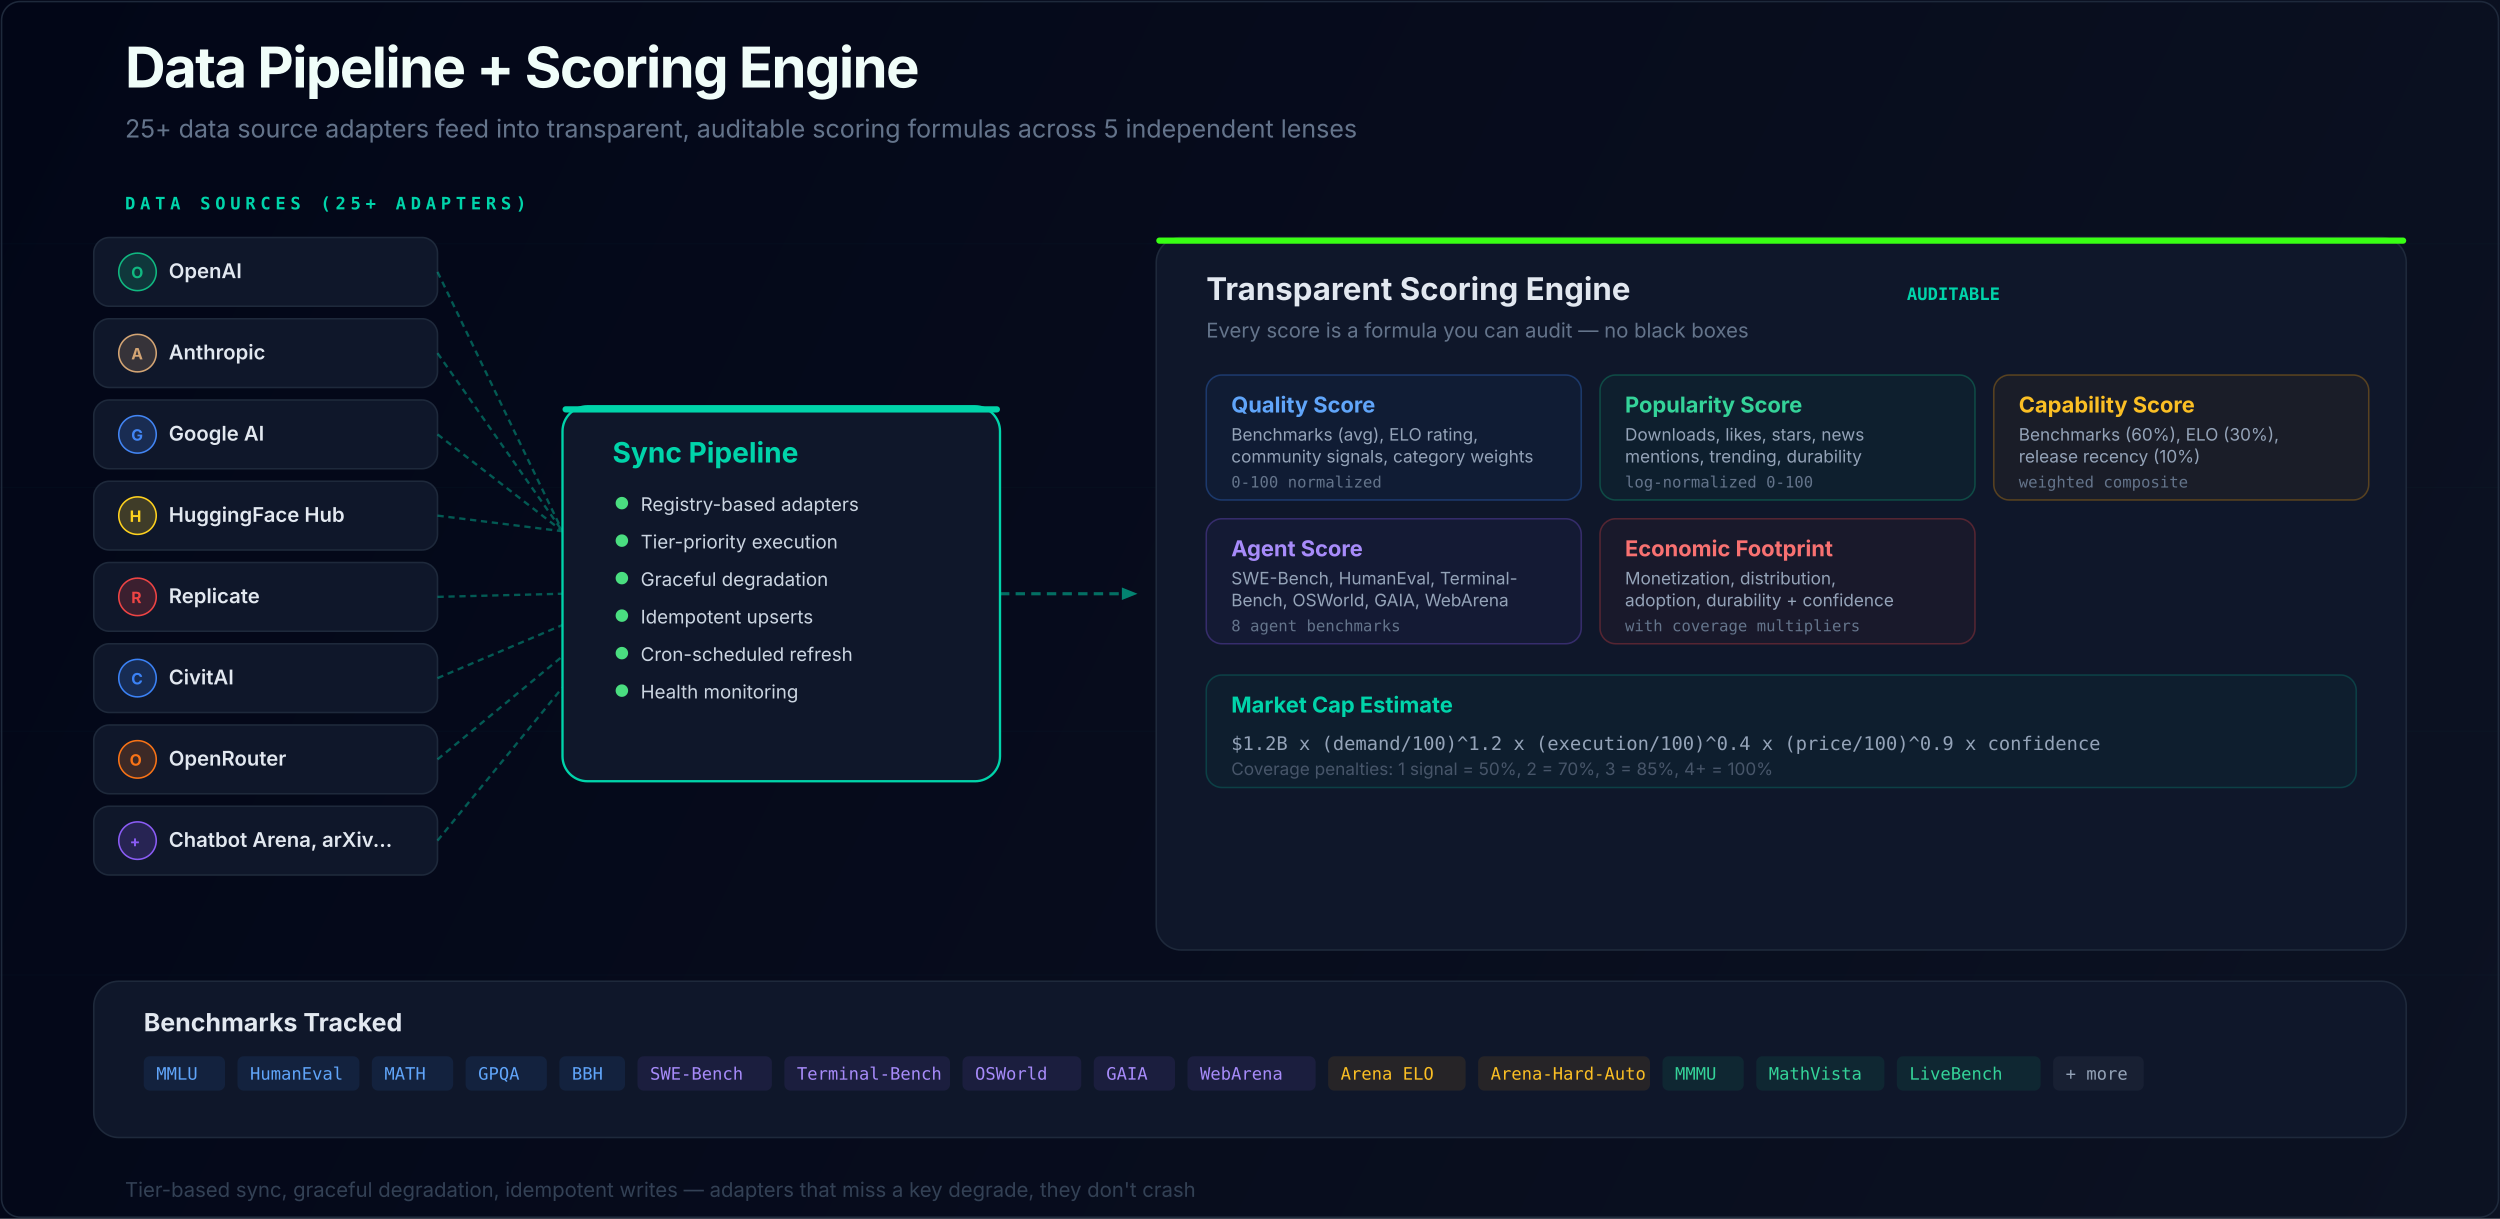
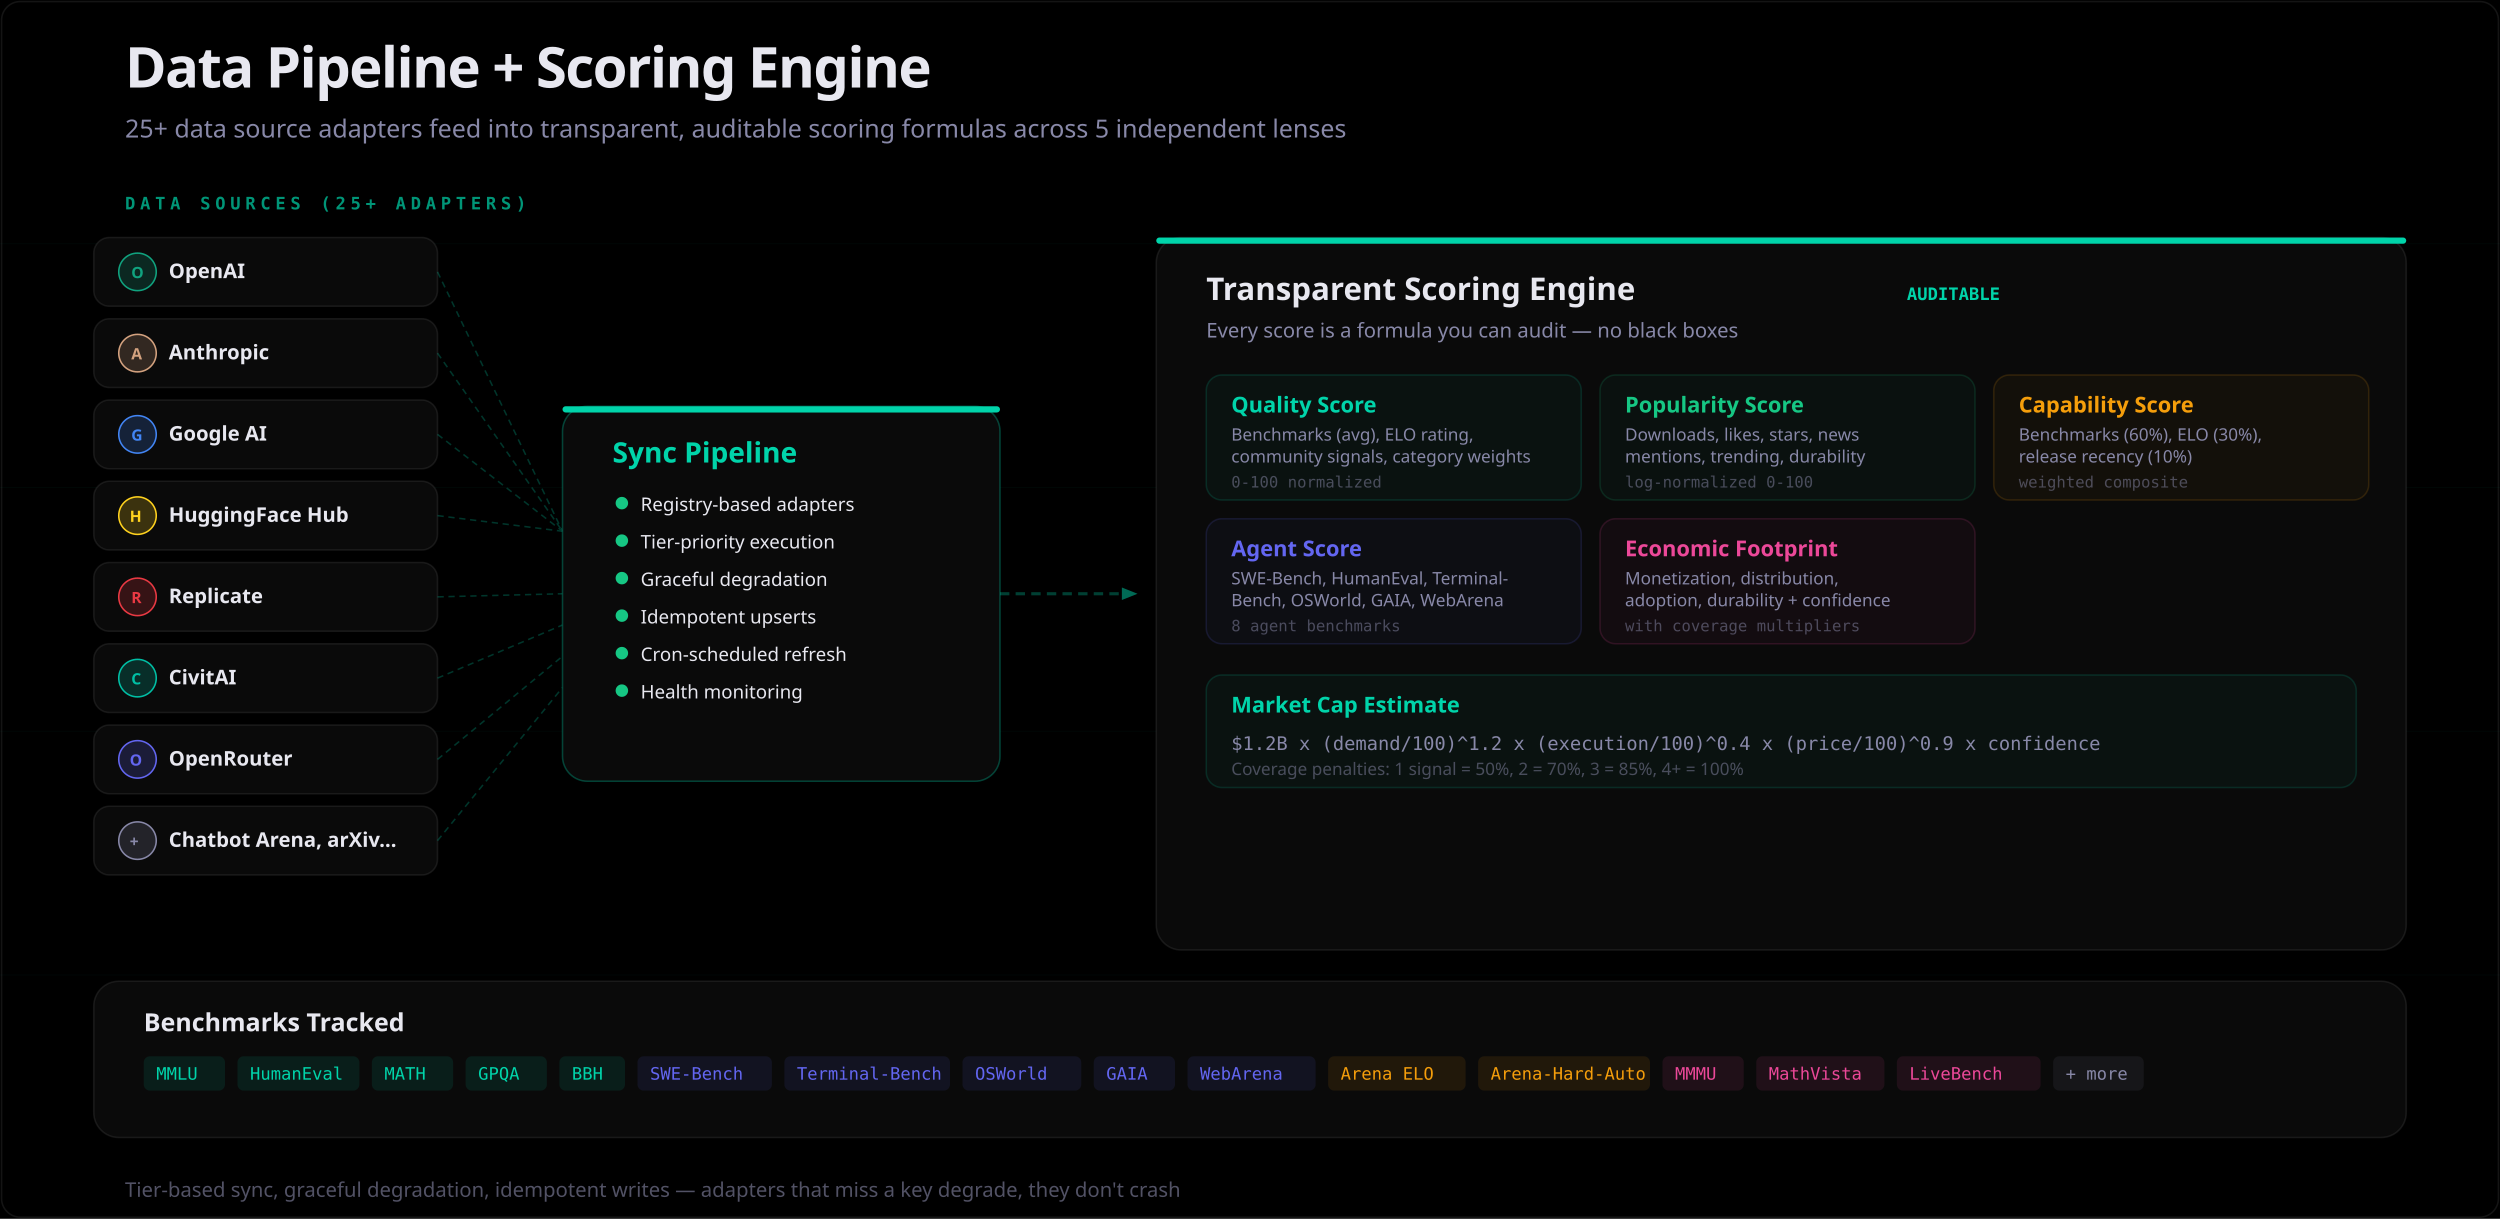
<svg xmlns="http://www.w3.org/2000/svg" width="1600" height="780" viewBox="0 0 1600 780" fill="none">
-   <defs>
-     <linearGradient id="bg" x1="0" y1="0" x2="1600" y2="780" gradientUnits="userSpaceOnUse">
-       <stop offset="0%" stop-color="#020617" />
-       <stop offset="100%" stop-color="#0C1222" />
-     </linearGradient>
-   </defs>
-   <rect width="1600" height="780" fill="url(#bg)" />
-   <g opacity="0.025" stroke="#00D4AA" stroke-width="0.5">
+   <rect width="1600" height="780" fill="#000000" />
+   <g opacity="0.04" stroke="#00d4aa" stroke-width="0.5">
    <line x1="0" y1="156" x2="1600" y2="156" />
    <line x1="0" y1="312" x2="1600" y2="312" />
    <line x1="0" y1="468" x2="1600" y2="468" />
    <line x1="0" y1="624" x2="1600" y2="624" />
  </g>
-   <text x="80" y="56" fill="#F0FDF9" font-family="'Inter', sans-serif" font-size="36" font-weight="700" letter-spacing="-1">Data Pipeline + Scoring Engine</text>
-   <text x="80" y="88" fill="#64748B" font-family="'Inter', sans-serif" font-size="16">25+ data source adapters feed into transparent, auditable scoring formulas across 5 independent lenses</text>
-   <text x="80" y="134" fill="#00D4AA" font-family="'SF Mono', monospace" font-size="11" font-weight="600" letter-spacing="3">DATA SOURCES (25+ ADAPTERS)</text>
-   <g>
-     <rect x="60" y="152" width="220" height="44" rx="10" fill="#0F172A" stroke="#1E293B" stroke-width="1" />
-     <circle cx="88" cy="174" r="12" fill="#10B981" fill-opacity="0.2" stroke="#10B981" stroke-width="1" />
-     <text x="84" y="178" fill="#10B981" font-family="'Inter', sans-serif" font-size="10" font-weight="700">O</text>
-     <text x="108" y="178" fill="#E2E8F0" font-family="'Inter', sans-serif" font-size="13" font-weight="600">OpenAI</text>
-   </g>
-   <g>
-     <rect x="60" y="204" width="220" height="44" rx="10" fill="#0F172A" stroke="#1E293B" stroke-width="1" />
-     <circle cx="88" cy="226" r="12" fill="#D4A574" fill-opacity="0.2" stroke="#D4A574" stroke-width="1" />
-     <text x="84" y="230" fill="#D4A574" font-family="'Inter', sans-serif" font-size="10" font-weight="700">A</text>
-     <text x="108" y="230" fill="#E2E8F0" font-family="'Inter', sans-serif" font-size="13" font-weight="600">Anthropic</text>
-   </g>
-   <g>
-     <rect x="60" y="256" width="220" height="44" rx="10" fill="#0F172A" stroke="#1E293B" stroke-width="1" />
-     <circle cx="88" cy="278" r="12" fill="#4285F4" fill-opacity="0.2" stroke="#4285F4" stroke-width="1" />
-     <text x="84" y="282" fill="#4285F4" font-family="'Inter', sans-serif" font-size="10" font-weight="700">G</text>
-     <text x="108" y="282" fill="#E2E8F0" font-family="'Inter', sans-serif" font-size="13" font-weight="600">Google AI</text>
-   </g>
-   <g>
-     <rect x="60" y="308" width="220" height="44" rx="10" fill="#0F172A" stroke="#1E293B" stroke-width="1" />
-     <circle cx="88" cy="330" r="12" fill="#FFD21E" fill-opacity="0.2" stroke="#FFD21E" stroke-width="1" />
-     <text x="83" y="334" fill="#FFD21E" font-family="'Inter', sans-serif" font-size="10" font-weight="700">H</text>
-     <text x="108" y="334" fill="#E2E8F0" font-family="'Inter', sans-serif" font-size="13" font-weight="600">HuggingFace Hub</text>
-   </g>
-   <g>
-     <rect x="60" y="360" width="220" height="44" rx="10" fill="#0F172A" stroke="#1E293B" stroke-width="1" />
-     <circle cx="88" cy="382" r="12" fill="#EF4444" fill-opacity="0.2" stroke="#EF4444" stroke-width="1" />
-     <text x="84" y="386" fill="#EF4444" font-family="'Inter', sans-serif" font-size="10" font-weight="700">R</text>
-     <text x="108" y="386" fill="#E2E8F0" font-family="'Inter', sans-serif" font-size="13" font-weight="600">Replicate</text>
-   </g>
-   <g>
-     <rect x="60" y="412" width="220" height="44" rx="10" fill="#0F172A" stroke="#1E293B" stroke-width="1" />
-     <circle cx="88" cy="434" r="12" fill="#3B82F6" fill-opacity="0.2" stroke="#3B82F6" stroke-width="1" />
-     <text x="84" y="438" fill="#3B82F6" font-family="'Inter', sans-serif" font-size="10" font-weight="700">C</text>
-     <text x="108" y="438" fill="#E2E8F0" font-family="'Inter', sans-serif" font-size="13" font-weight="600">CivitAI</text>
-   </g>
-   <g>
-     <rect x="60" y="464" width="220" height="44" rx="10" fill="#0F172A" stroke="#1E293B" stroke-width="1" />
-     <circle cx="88" cy="486" r="12" fill="#F97316" fill-opacity="0.2" stroke="#F97316" stroke-width="1" />
-     <text x="83" y="490" fill="#F97316" font-family="'Inter', sans-serif" font-size="10" font-weight="700">O</text>
-     <text x="108" y="490" fill="#E2E8F0" font-family="'Inter', sans-serif" font-size="13" font-weight="600">OpenRouter</text>
-   </g>
-   <g>
-     <rect x="60" y="516" width="220" height="44" rx="10" fill="#0F172A" stroke="#1E293B" stroke-width="1" />
-     <circle cx="88" cy="538" r="12" fill="#8B5CF6" fill-opacity="0.2" stroke="#8B5CF6" stroke-width="1" />
-     <text x="83" y="542" fill="#8B5CF6" font-family="'Inter', sans-serif" font-size="10" font-weight="700">+</text>
-     <text x="108" y="542" fill="#E2E8F0" font-family="'Inter', sans-serif" font-size="13" font-weight="600">Chatbot Arena, arXiv...</text>
-   </g>
-   <g stroke="#00D4AA" stroke-width="1.5" stroke-dasharray="4 3" opacity="0.4">
+   <text x="80" y="56" fill="#e8e8f0" font-family="system-ui, sans-serif" font-size="36" font-weight="700" letter-spacing="-1">Data Pipeline + Scoring Engine</text>
+   <text x="80" y="88" fill="#8888a8" font-family="system-ui, sans-serif" font-size="16">25+ data source adapters feed into transparent, auditable scoring formulas across 5 independent lenses</text>
+   <text x="80" y="134" fill="#00d4aa" font-family="monospace" font-size="11" font-weight="600" letter-spacing="3" opacity="0.7">DATA SOURCES (25+ ADAPTERS)</text>
+   <rect x="60" y="152" width="220" height="44" rx="10" fill="#0a0a0a" stroke="#ffffff" stroke-opacity="0.08" stroke-width="1" />
+   <circle cx="88" cy="174" r="12" fill="#10a37f" fill-opacity="0.2" stroke="#10a37f" stroke-width="1" />
+   <text x="84" y="178" fill="#10a37f" font-family="system-ui, sans-serif" font-size="10" font-weight="700">O</text>
+   <text x="108" y="178" fill="#e8e8f0" font-family="system-ui, sans-serif" font-size="13" font-weight="600">OpenAI</text>
+   <rect x="60" y="204" width="220" height="44" rx="10" fill="#0a0a0a" stroke="#ffffff" stroke-opacity="0.08" stroke-width="1" />
+   <circle cx="88" cy="226" r="12" fill="#D4A27F" fill-opacity="0.2" stroke="#D4A27F" stroke-width="1" />
+   <text x="84" y="230" fill="#D4A27F" font-family="system-ui, sans-serif" font-size="10" font-weight="700">A</text>
+   <text x="108" y="230" fill="#e8e8f0" font-family="system-ui, sans-serif" font-size="13" font-weight="600">Anthropic</text>
+   <rect x="60" y="256" width="220" height="44" rx="10" fill="#0a0a0a" stroke="#ffffff" stroke-opacity="0.08" stroke-width="1" />
+   <circle cx="88" cy="278" r="12" fill="#4285F4" fill-opacity="0.2" stroke="#4285F4" stroke-width="1" />
+   <text x="84" y="282" fill="#4285F4" font-family="system-ui, sans-serif" font-size="10" font-weight="700">G</text>
+   <text x="108" y="282" fill="#e8e8f0" font-family="system-ui, sans-serif" font-size="13" font-weight="600">Google AI</text>
+   <rect x="60" y="308" width="220" height="44" rx="10" fill="#0a0a0a" stroke="#ffffff" stroke-opacity="0.08" stroke-width="1" />
+   <circle cx="88" cy="330" r="12" fill="#FFD21E" fill-opacity="0.2" stroke="#FFD21E" stroke-width="1" />
+   <text x="83" y="334" fill="#FFD21E" font-family="system-ui, sans-serif" font-size="10" font-weight="700">H</text>
+   <text x="108" y="334" fill="#e8e8f0" font-family="system-ui, sans-serif" font-size="13" font-weight="600">HuggingFace Hub</text>
+   <rect x="60" y="360" width="220" height="44" rx="10" fill="#0a0a0a" stroke="#ffffff" stroke-opacity="0.08" stroke-width="1" />
+   <circle cx="88" cy="382" r="12" fill="#ea3943" fill-opacity="0.2" stroke="#ea3943" stroke-width="1" />
+   <text x="84" y="386" fill="#ea3943" font-family="system-ui, sans-serif" font-size="10" font-weight="700">R</text>
+   <text x="108" y="386" fill="#e8e8f0" font-family="system-ui, sans-serif" font-size="13" font-weight="600">Replicate</text>
+   <rect x="60" y="412" width="220" height="44" rx="10" fill="#0a0a0a" stroke="#ffffff" stroke-opacity="0.08" stroke-width="1" />
+   <circle cx="88" cy="434" r="12" fill="#00BFA5" fill-opacity="0.2" stroke="#00BFA5" stroke-width="1" />
+   <text x="84" y="438" fill="#00BFA5" font-family="system-ui, sans-serif" font-size="10" font-weight="700">C</text>
+   <text x="108" y="438" fill="#e8e8f0" font-family="system-ui, sans-serif" font-size="13" font-weight="600">CivitAI</text>
+   <rect x="60" y="464" width="220" height="44" rx="10" fill="#0a0a0a" stroke="#ffffff" stroke-opacity="0.08" stroke-width="1" />
+   <circle cx="88" cy="486" r="12" fill="#6366f1" fill-opacity="0.2" stroke="#6366f1" stroke-width="1" />
+   <text x="83" y="490" fill="#6366f1" font-family="system-ui, sans-serif" font-size="10" font-weight="700">O</text>
+   <text x="108" y="490" fill="#e8e8f0" font-family="system-ui, sans-serif" font-size="13" font-weight="600">OpenRouter</text>
+   <rect x="60" y="516" width="220" height="44" rx="10" fill="#0a0a0a" stroke="#ffffff" stroke-opacity="0.08" stroke-width="1" />
+   <circle cx="88" cy="538" r="12" fill="#8888a8" fill-opacity="0.2" stroke="#8888a8" stroke-width="1" />
+   <text x="83" y="542" fill="#8888a8" font-family="system-ui, sans-serif" font-size="10" font-weight="700">+</text>
+   <text x="108" y="542" fill="#e8e8f0" font-family="system-ui, sans-serif" font-size="13" font-weight="600">Chatbot Arena, arXiv...</text>
+   <g stroke="#00d4aa" stroke-width="1" stroke-dasharray="4 3" opacity="0.25">
    <line x1="280" y1="174" x2="360" y2="340" />
    <line x1="280" y1="226" x2="360" y2="340" />
    <line x1="280" y1="278" x2="360" y2="340" />
    <line x1="280" y1="330" x2="360" y2="340" />
    <line x1="280" y1="382" x2="360" y2="380" />
    <line x1="280" y1="434" x2="360" y2="400" />
    <line x1="280" y1="486" x2="360" y2="420" />
    <line x1="280" y1="538" x2="360" y2="440" />
  </g>
-   <g>
-     <rect x="360" y="260" width="280" height="240" rx="16" fill="#0F172A" stroke="#00D4AA" stroke-width="1.5" />
-     <rect x="360" y="260" width="280" height="4" rx="2" fill="#00D4AA" />
-     <text x="392" y="296" fill="#00D4AA" font-family="'Inter', sans-serif" font-size="18" font-weight="700">Sync Pipeline</text>
-     <g transform="translate(392, 316)" font-family="'Inter', sans-serif" font-size="12">
-       <circle cx="6" cy="6" r="4" fill="#4ADE80" />
-       <text x="18" y="11" fill="#CBD5E1">Registry-based adapters</text>
-       <circle cx="6" cy="30" r="4" fill="#4ADE80" />
-       <text x="18" y="35" fill="#CBD5E1">Tier-priority execution</text>
-       <circle cx="6" cy="54" r="4" fill="#4ADE80" />
-       <text x="18" y="59" fill="#CBD5E1">Graceful degradation</text>
-       <circle cx="6" cy="78" r="4" fill="#4ADE80" />
-       <text x="18" y="83" fill="#CBD5E1">Idempotent upserts</text>
-       <circle cx="6" cy="102" r="4" fill="#4ADE80" />
-       <text x="18" y="107" fill="#CBD5E1">Cron-scheduled refresh</text>
-       <circle cx="6" cy="126" r="4" fill="#4ADE80" />
-       <text x="18" y="131" fill="#CBD5E1">Health monitoring</text>
-     </g>
+   <rect x="360" y="260" width="280" height="240" rx="16" fill="#0a0a0a" stroke="#00d4aa" stroke-width="1" stroke-opacity="0.3" />
+   <rect x="360" y="260" width="280" height="4" rx="2" fill="#00d4aa" />
+   <text x="392" y="296" fill="#00d4aa" font-family="system-ui, sans-serif" font-size="18" font-weight="700">Sync Pipeline</text>
+   <g transform="translate(392, 316)" font-family="system-ui, sans-serif" font-size="12">
+     <circle cx="6" cy="6" r="4" fill="#16c784" />
+     <text x="18" y="11" fill="#e8e8f0">Registry-based adapters</text>
+     <circle cx="6" cy="30" r="4" fill="#16c784" />
+     <text x="18" y="35" fill="#e8e8f0">Tier-priority execution</text>
+     <circle cx="6" cy="54" r="4" fill="#16c784" />
+     <text x="18" y="59" fill="#e8e8f0">Graceful degradation</text>
+     <circle cx="6" cy="78" r="4" fill="#16c784" />
+     <text x="18" y="83" fill="#e8e8f0">Idempotent upserts</text>
+     <circle cx="6" cy="102" r="4" fill="#16c784" />
+     <text x="18" y="107" fill="#e8e8f0">Cron-scheduled refresh</text>
+     <circle cx="6" cy="126" r="4" fill="#16c784" />
+     <text x="18" y="131" fill="#e8e8f0">Health monitoring</text>
  </g>
-   <g stroke="#00D4AA" stroke-width="2" stroke-dasharray="6 4" opacity="0.5">
-     <line x1="640" y1="380" x2="720" y2="380" />
+   <line x1="640" y1="380" x2="720" y2="380" stroke="#00d4aa" stroke-width="2" stroke-dasharray="6 4" opacity="0.3" />
+   <polygon points="718,376 728,380 718,384" fill="#00d4aa" opacity="0.5" />
+   <rect x="740" y="152" width="800" height="456" rx="16" fill="#0a0a0a" stroke="#ffffff" stroke-opacity="0.08" stroke-width="1" />
+   <rect x="740" y="152" width="800" height="4" rx="2" fill="#00d4aa" />
+   <text x="772" y="192" fill="#e8e8f0" font-family="system-ui, sans-serif" font-size="20" font-weight="700">Transparent Scoring Engine</text>
+   <text x="772" y="216" fill="#8888a8" font-family="system-ui, sans-serif" font-size="13">Every score is a formula you can audit — no black boxes</text>
+   <text x="1280" y="192" fill="#00d4aa" font-family="monospace" font-size="11" font-weight="600" text-anchor="end">AUDITABLE</text>
+   <g transform="translate(772, 240)">
+     <rect width="240" height="80" rx="10" fill="#00d4aa" fill-opacity="0.04" stroke="#00d4aa" stroke-width="1" stroke-opacity="0.15" />
+     <text x="16" y="24" fill="#00d4aa" font-family="system-ui, sans-serif" font-size="14" font-weight="700">Quality Score</text>
+     <text x="16" y="42" fill="#8888a8" font-family="system-ui, sans-serif" font-size="11">Benchmarks (avg), ELO rating,</text>
+     <text x="16" y="56" fill="#8888a8" font-family="system-ui, sans-serif" font-size="11">community signals, category weights</text>
+     <text x="16" y="72" fill="#8888a8" font-family="monospace" font-size="10" opacity="0.5">0-100 normalized</text>
+     <rect x="252" width="240" height="80" rx="10" fill="#16c784" fill-opacity="0.04" stroke="#16c784" stroke-width="1" stroke-opacity="0.15" />
+     <text x="268" y="24" fill="#16c784" font-family="system-ui, sans-serif" font-size="14" font-weight="700">Popularity Score</text>
+     <text x="268" y="42" fill="#8888a8" font-family="system-ui, sans-serif" font-size="11">Downloads, likes, stars, news</text>
+     <text x="268" y="56" fill="#8888a8" font-family="system-ui, sans-serif" font-size="11">mentions, trending, durability</text>
+     <text x="268" y="72" fill="#8888a8" font-family="monospace" font-size="10" opacity="0.5">log-normalized 0-100</text>
+     <rect x="504" width="240" height="80" rx="10" fill="#f59e0b" fill-opacity="0.04" stroke="#f59e0b" stroke-width="1" stroke-opacity="0.15" />
+     <text x="520" y="24" fill="#f59e0b" font-family="system-ui, sans-serif" font-size="14" font-weight="700">Capability Score</text>
+     <text x="520" y="42" fill="#8888a8" font-family="system-ui, sans-serif" font-size="11">Benchmarks (60%), ELO (30%),</text>
+     <text x="520" y="56" fill="#8888a8" font-family="system-ui, sans-serif" font-size="11">release recency (10%)</text>
+     <text x="520" y="72" fill="#8888a8" font-family="monospace" font-size="10" opacity="0.5">weighted composite</text>
  </g>
-   <polygon points="718,376 728,380 718,384" fill="#00D4AA" opacity="0.6" />
-   <g>
-     <rect x="740" y="152" width="800" height="456" rx="16" fill="#0F172A" stroke="#1E293B" stroke-width="1" />
-     <rect x="740" y="152" width="800" height="4" rx="2" fill="#39FF14" />
-     <text x="772" y="192" fill="#E2E8F0" font-family="'Inter', sans-serif" font-size="20" font-weight="700">Transparent Scoring Engine</text>
-     <text x="772" y="216" fill="#64748B" font-family="'Inter', sans-serif" font-size="13">Every score is a formula you can audit — no black boxes</text>
-     <g transform="translate(772, 240)">
-       <rect width="240" height="80" rx="10" fill="#3B82F6" fill-opacity="0.05" stroke="#3B82F6" stroke-width="1" stroke-opacity="0.3" />
-       <text x="16" y="24" fill="#60A5FA" font-family="'Inter', sans-serif" font-size="14" font-weight="700">Quality Score</text>
-       <text x="16" y="42" fill="#94A3B8" font-family="'Inter', sans-serif" font-size="11">Benchmarks (avg), ELO rating,</text>
-       <text x="16" y="56" fill="#94A3B8" font-family="'Inter', sans-serif" font-size="11">community signals, category weights</text>
-       <text x="16" y="72" fill="#64748B" font-family="'SF Mono', monospace" font-size="10">0-100 normalized</text>
-       <rect x="252" width="240" height="80" rx="10" fill="#10B981" fill-opacity="0.05" stroke="#10B981" stroke-width="1" stroke-opacity="0.3" />
-       <text x="268" y="24" fill="#34D399" font-family="'Inter', sans-serif" font-size="14" font-weight="700">Popularity Score</text>
-       <text x="268" y="42" fill="#94A3B8" font-family="'Inter', sans-serif" font-size="11">Downloads, likes, stars, news</text>
-       <text x="268" y="56" fill="#94A3B8" font-family="'Inter', sans-serif" font-size="11">mentions, trending, durability</text>
-       <text x="268" y="72" fill="#64748B" font-family="'SF Mono', monospace" font-size="10">log-normalized 0-100</text>
-       <rect x="504" width="240" height="80" rx="10" fill="#F59E0B" fill-opacity="0.05" stroke="#F59E0B" stroke-width="1" stroke-opacity="0.3" />
-       <text x="520" y="24" fill="#FBBF24" font-family="'Inter', sans-serif" font-size="14" font-weight="700">Capability Score</text>
-       <text x="520" y="42" fill="#94A3B8" font-family="'Inter', sans-serif" font-size="11">Benchmarks (60%), ELO (30%),</text>
-       <text x="520" y="56" fill="#94A3B8" font-family="'Inter', sans-serif" font-size="11">release recency (10%)</text>
-       <text x="520" y="72" fill="#64748B" font-family="'SF Mono', monospace" font-size="10">weighted composite</text>
-     </g>
-     <g transform="translate(772, 332)">
-       <rect width="240" height="80" rx="10" fill="#8B5CF6" fill-opacity="0.05" stroke="#8B5CF6" stroke-width="1" stroke-opacity="0.3" />
-       <text x="16" y="24" fill="#A78BFA" font-family="'Inter', sans-serif" font-size="14" font-weight="700">Agent Score</text>
-       <text x="16" y="42" fill="#94A3B8" font-family="'Inter', sans-serif" font-size="11">SWE-Bench, HumanEval, Terminal-</text>
-       <text x="16" y="56" fill="#94A3B8" font-family="'Inter', sans-serif" font-size="11">Bench, OSWorld, GAIA, WebArena</text>
-       <text x="16" y="72" fill="#64748B" font-family="'SF Mono', monospace" font-size="10">8 agent benchmarks</text>
-       <rect x="252" width="240" height="80" rx="10" fill="#EF4444" fill-opacity="0.05" stroke="#EF4444" stroke-width="1" stroke-opacity="0.3" />
-       <text x="268" y="24" fill="#F87171" font-family="'Inter', sans-serif" font-size="14" font-weight="700">Economic Footprint</text>
-       <text x="268" y="42" fill="#94A3B8" font-family="'Inter', sans-serif" font-size="11">Monetization, distribution,</text>
-       <text x="268" y="56" fill="#94A3B8" font-family="'Inter', sans-serif" font-size="11">adoption, durability + confidence</text>
-       <text x="268" y="72" fill="#64748B" font-family="'SF Mono', monospace" font-size="10">with coverage multipliers</text>
-     </g>
-     <g transform="translate(772, 432)">
-       <rect width="736" height="72" rx="10" fill="#00D4AA" fill-opacity="0.04" stroke="#00D4AA" stroke-width="1" stroke-opacity="0.2" />
-       <text x="16" y="24" fill="#00D4AA" font-family="'Inter', sans-serif" font-size="14" font-weight="700">Market Cap Estimate</text>
-       <text x="16" y="48" fill="#94A3B8" font-family="'SF Mono', monospace" font-size="12">$1.2B x (demand/100)^1.2 x (execution/100)^0.4 x (price/100)^0.9 x confidence</text>
-       <text x="16" y="64" fill="#475569" font-family="'Inter', sans-serif" font-size="11">Coverage penalties: 1 signal = 50%, 2 = 70%, 3 = 85%, 4+ = 100%</text>
-     </g>
-     <text x="1280" y="192" fill="#00D4AA" font-family="'SF Mono', monospace" font-size="11" font-weight="600" text-anchor="end">AUDITABLE</text>
+   <g transform="translate(772, 332)">
+     <rect width="240" height="80" rx="10" fill="#6366f1" fill-opacity="0.04" stroke="#6366f1" stroke-width="1" stroke-opacity="0.15" />
+     <text x="16" y="24" fill="#6366f1" font-family="system-ui, sans-serif" font-size="14" font-weight="700">Agent Score</text>
+     <text x="16" y="42" fill="#8888a8" font-family="system-ui, sans-serif" font-size="11">SWE-Bench, HumanEval, Terminal-</text>
+     <text x="16" y="56" fill="#8888a8" font-family="system-ui, sans-serif" font-size="11">Bench, OSWorld, GAIA, WebArena</text>
+     <text x="16" y="72" fill="#8888a8" font-family="monospace" font-size="10" opacity="0.5">8 agent benchmarks</text>
+     <rect x="252" width="240" height="80" rx="10" fill="#ec4899" fill-opacity="0.04" stroke="#ec4899" stroke-width="1" stroke-opacity="0.15" />
+     <text x="268" y="24" fill="#ec4899" font-family="system-ui, sans-serif" font-size="14" font-weight="700">Economic Footprint</text>
+     <text x="268" y="42" fill="#8888a8" font-family="system-ui, sans-serif" font-size="11">Monetization, distribution,</text>
+     <text x="268" y="56" fill="#8888a8" font-family="system-ui, sans-serif" font-size="11">adoption, durability + confidence</text>
+     <text x="268" y="72" fill="#8888a8" font-family="monospace" font-size="10" opacity="0.5">with coverage multipliers</text>
  </g>
-   <g>
-     <rect x="60" y="628" width="1480" height="100" rx="16" fill="#0F172A" stroke="#1E293B" stroke-width="1" />
-     <text x="92" y="660" fill="#E2E8F0" font-family="'Inter', sans-serif" font-size="16" font-weight="700">Benchmarks Tracked</text>
-     <g transform="translate(92, 676)" font-family="'SF Mono', monospace" font-size="11">
-       <rect width="52" height="22" rx="4" fill="#3B82F6" fill-opacity="0.1" />
-       <text x="8" y="15" fill="#60A5FA">MMLU</text>
-       <rect x="60" width="78" height="22" rx="4" fill="#3B82F6" fill-opacity="0.1" />
-       <text x="68" y="15" fill="#60A5FA">HumanEval</text>
-       <rect x="146" width="52" height="22" rx="4" fill="#3B82F6" fill-opacity="0.1" />
-       <text x="154" y="15" fill="#60A5FA">MATH</text>
-       <rect x="206" width="52" height="22" rx="4" fill="#3B82F6" fill-opacity="0.1" />
-       <text x="214" y="15" fill="#60A5FA">GPQA</text>
-       <rect x="266" width="42" height="22" rx="4" fill="#3B82F6" fill-opacity="0.1" />
-       <text x="274" y="15" fill="#60A5FA">BBH</text>
-       <rect x="316" width="86" height="22" rx="4" fill="#8B5CF6" fill-opacity="0.1" />
-       <text x="324" y="15" fill="#A78BFA">SWE-Bench</text>
-       <rect x="410" width="106" height="22" rx="4" fill="#8B5CF6" fill-opacity="0.1" />
-       <text x="418" y="15" fill="#A78BFA">Terminal-Bench</text>
-       <rect x="524" width="76" height="22" rx="4" fill="#8B5CF6" fill-opacity="0.1" />
-       <text x="532" y="15" fill="#A78BFA">OSWorld</text>
-       <rect x="608" width="52" height="22" rx="4" fill="#8B5CF6" fill-opacity="0.1" />
-       <text x="616" y="15" fill="#A78BFA">GAIA</text>
-       <rect x="668" width="82" height="22" rx="4" fill="#8B5CF6" fill-opacity="0.1" />
-       <text x="676" y="15" fill="#A78BFA">WebArena</text>
-       <rect x="758" width="88" height="22" rx="4" fill="#F59E0B" fill-opacity="0.1" />
-       <text x="766" y="15" fill="#FBBF24">Arena ELO</text>
-       <rect x="854" width="110" height="22" rx="4" fill="#F59E0B" fill-opacity="0.1" />
-       <text x="862" y="15" fill="#FBBF24">Arena-Hard-Auto</text>
-       <rect x="972" width="52" height="22" rx="4" fill="#10B981" fill-opacity="0.1" />
-       <text x="980" y="15" fill="#34D399">MMMU</text>
-       <rect x="1032" width="82" height="22" rx="4" fill="#10B981" fill-opacity="0.1" />
-       <text x="1040" y="15" fill="#34D399">MathVista</text>
-       <rect x="1122" width="92" height="22" rx="4" fill="#10B981" fill-opacity="0.1" />
-       <text x="1130" y="15" fill="#34D399">LiveBench</text>
-       <rect x="1222" width="58" height="22" rx="4" fill="#64748B" fill-opacity="0.1" />
-       <text x="1230" y="15" fill="#94A3B8">+ more</text>
-     </g>
+   <g transform="translate(772, 432)">
+     <rect width="736" height="72" rx="10" fill="#00d4aa" fill-opacity="0.04" stroke="#00d4aa" stroke-width="1" stroke-opacity="0.15" />
+     <text x="16" y="24" fill="#00d4aa" font-family="system-ui, sans-serif" font-size="14" font-weight="700">Market Cap Estimate</text>
+     <text x="16" y="48" fill="#8888a8" font-family="monospace" font-size="12">$1.2B x (demand/100)^1.2 x (execution/100)^0.4 x (price/100)^0.9 x confidence</text>
+     <text x="16" y="64" fill="#8888a8" font-family="system-ui, sans-serif" font-size="11" opacity="0.5">Coverage penalties: 1 signal = 50%, 2 = 70%, 3 = 85%, 4+ = 100%</text>
  </g>
-   <text x="80" y="766" fill="#334155" font-family="'Inter', sans-serif" font-size="13">Tier-based sync, graceful degradation, idempotent writes — adapters that miss a key degrade, they don't crash</text>
-   <rect x="1" y="1" width="1598" height="778" rx="12" stroke="#1E293B" stroke-width="1" fill="none" />
+   <rect x="60" y="628" width="1480" height="100" rx="16" fill="#0a0a0a" stroke="#ffffff" stroke-opacity="0.08" stroke-width="1" />
+   <text x="92" y="660" fill="#e8e8f0" font-family="system-ui, sans-serif" font-size="16" font-weight="700">Benchmarks Tracked</text>
+   <g transform="translate(92, 676)" font-family="monospace" font-size="11">
+     <rect width="52" height="22" rx="4" fill="#00d4aa" fill-opacity="0.1" />
+     <text x="8" y="15" fill="#00d4aa">MMLU</text>
+     <rect x="60" width="78" height="22" rx="4" fill="#00d4aa" fill-opacity="0.1" />
+     <text x="68" y="15" fill="#00d4aa">HumanEval</text>
+     <rect x="146" width="52" height="22" rx="4" fill="#00d4aa" fill-opacity="0.1" />
+     <text x="154" y="15" fill="#00d4aa">MATH</text>
+     <rect x="206" width="52" height="22" rx="4" fill="#00d4aa" fill-opacity="0.1" />
+     <text x="214" y="15" fill="#00d4aa">GPQA</text>
+     <rect x="266" width="42" height="22" rx="4" fill="#00d4aa" fill-opacity="0.1" />
+     <text x="274" y="15" fill="#00d4aa">BBH</text>
+     <rect x="316" width="86" height="22" rx="4" fill="#6366f1" fill-opacity="0.1" />
+     <text x="324" y="15" fill="#6366f1">SWE-Bench</text>
+     <rect x="410" width="106" height="22" rx="4" fill="#6366f1" fill-opacity="0.1" />
+     <text x="418" y="15" fill="#6366f1">Terminal-Bench</text>
+     <rect x="524" width="76" height="22" rx="4" fill="#6366f1" fill-opacity="0.1" />
+     <text x="532" y="15" fill="#6366f1">OSWorld</text>
+     <rect x="608" width="52" height="22" rx="4" fill="#6366f1" fill-opacity="0.1" />
+     <text x="616" y="15" fill="#6366f1">GAIA</text>
+     <rect x="668" width="82" height="22" rx="4" fill="#6366f1" fill-opacity="0.1" />
+     <text x="676" y="15" fill="#6366f1">WebArena</text>
+     <rect x="758" width="88" height="22" rx="4" fill="#f59e0b" fill-opacity="0.1" />
+     <text x="766" y="15" fill="#f59e0b">Arena ELO</text>
+     <rect x="854" width="110" height="22" rx="4" fill="#f59e0b" fill-opacity="0.1" />
+     <text x="862" y="15" fill="#f59e0b">Arena-Hard-Auto</text>
+     <rect x="972" width="52" height="22" rx="4" fill="#ec4899" fill-opacity="0.1" />
+     <text x="980" y="15" fill="#ec4899">MMMU</text>
+     <rect x="1032" width="82" height="22" rx="4" fill="#ec4899" fill-opacity="0.1" />
+     <text x="1040" y="15" fill="#ec4899">MathVista</text>
+     <rect x="1122" width="92" height="22" rx="4" fill="#ec4899" fill-opacity="0.1" />
+     <text x="1130" y="15" fill="#ec4899">LiveBench</text>
+     <rect x="1222" width="58" height="22" rx="4" fill="#8888a8" fill-opacity="0.1" />
+     <text x="1230" y="15" fill="#8888a8">+ more</text>
+   </g>
+   <text x="80" y="766" fill="#8888a8" font-family="system-ui, sans-serif" font-size="13" opacity="0.6">Tier-based sync, graceful degradation, idempotent writes — adapters that miss a key degrade, they don't crash</text>
+   <rect x="1" y="1" width="1598" height="778" rx="12" stroke="#ffffff" stroke-opacity="0.08" stroke-width="1" fill="none" />
</svg>
